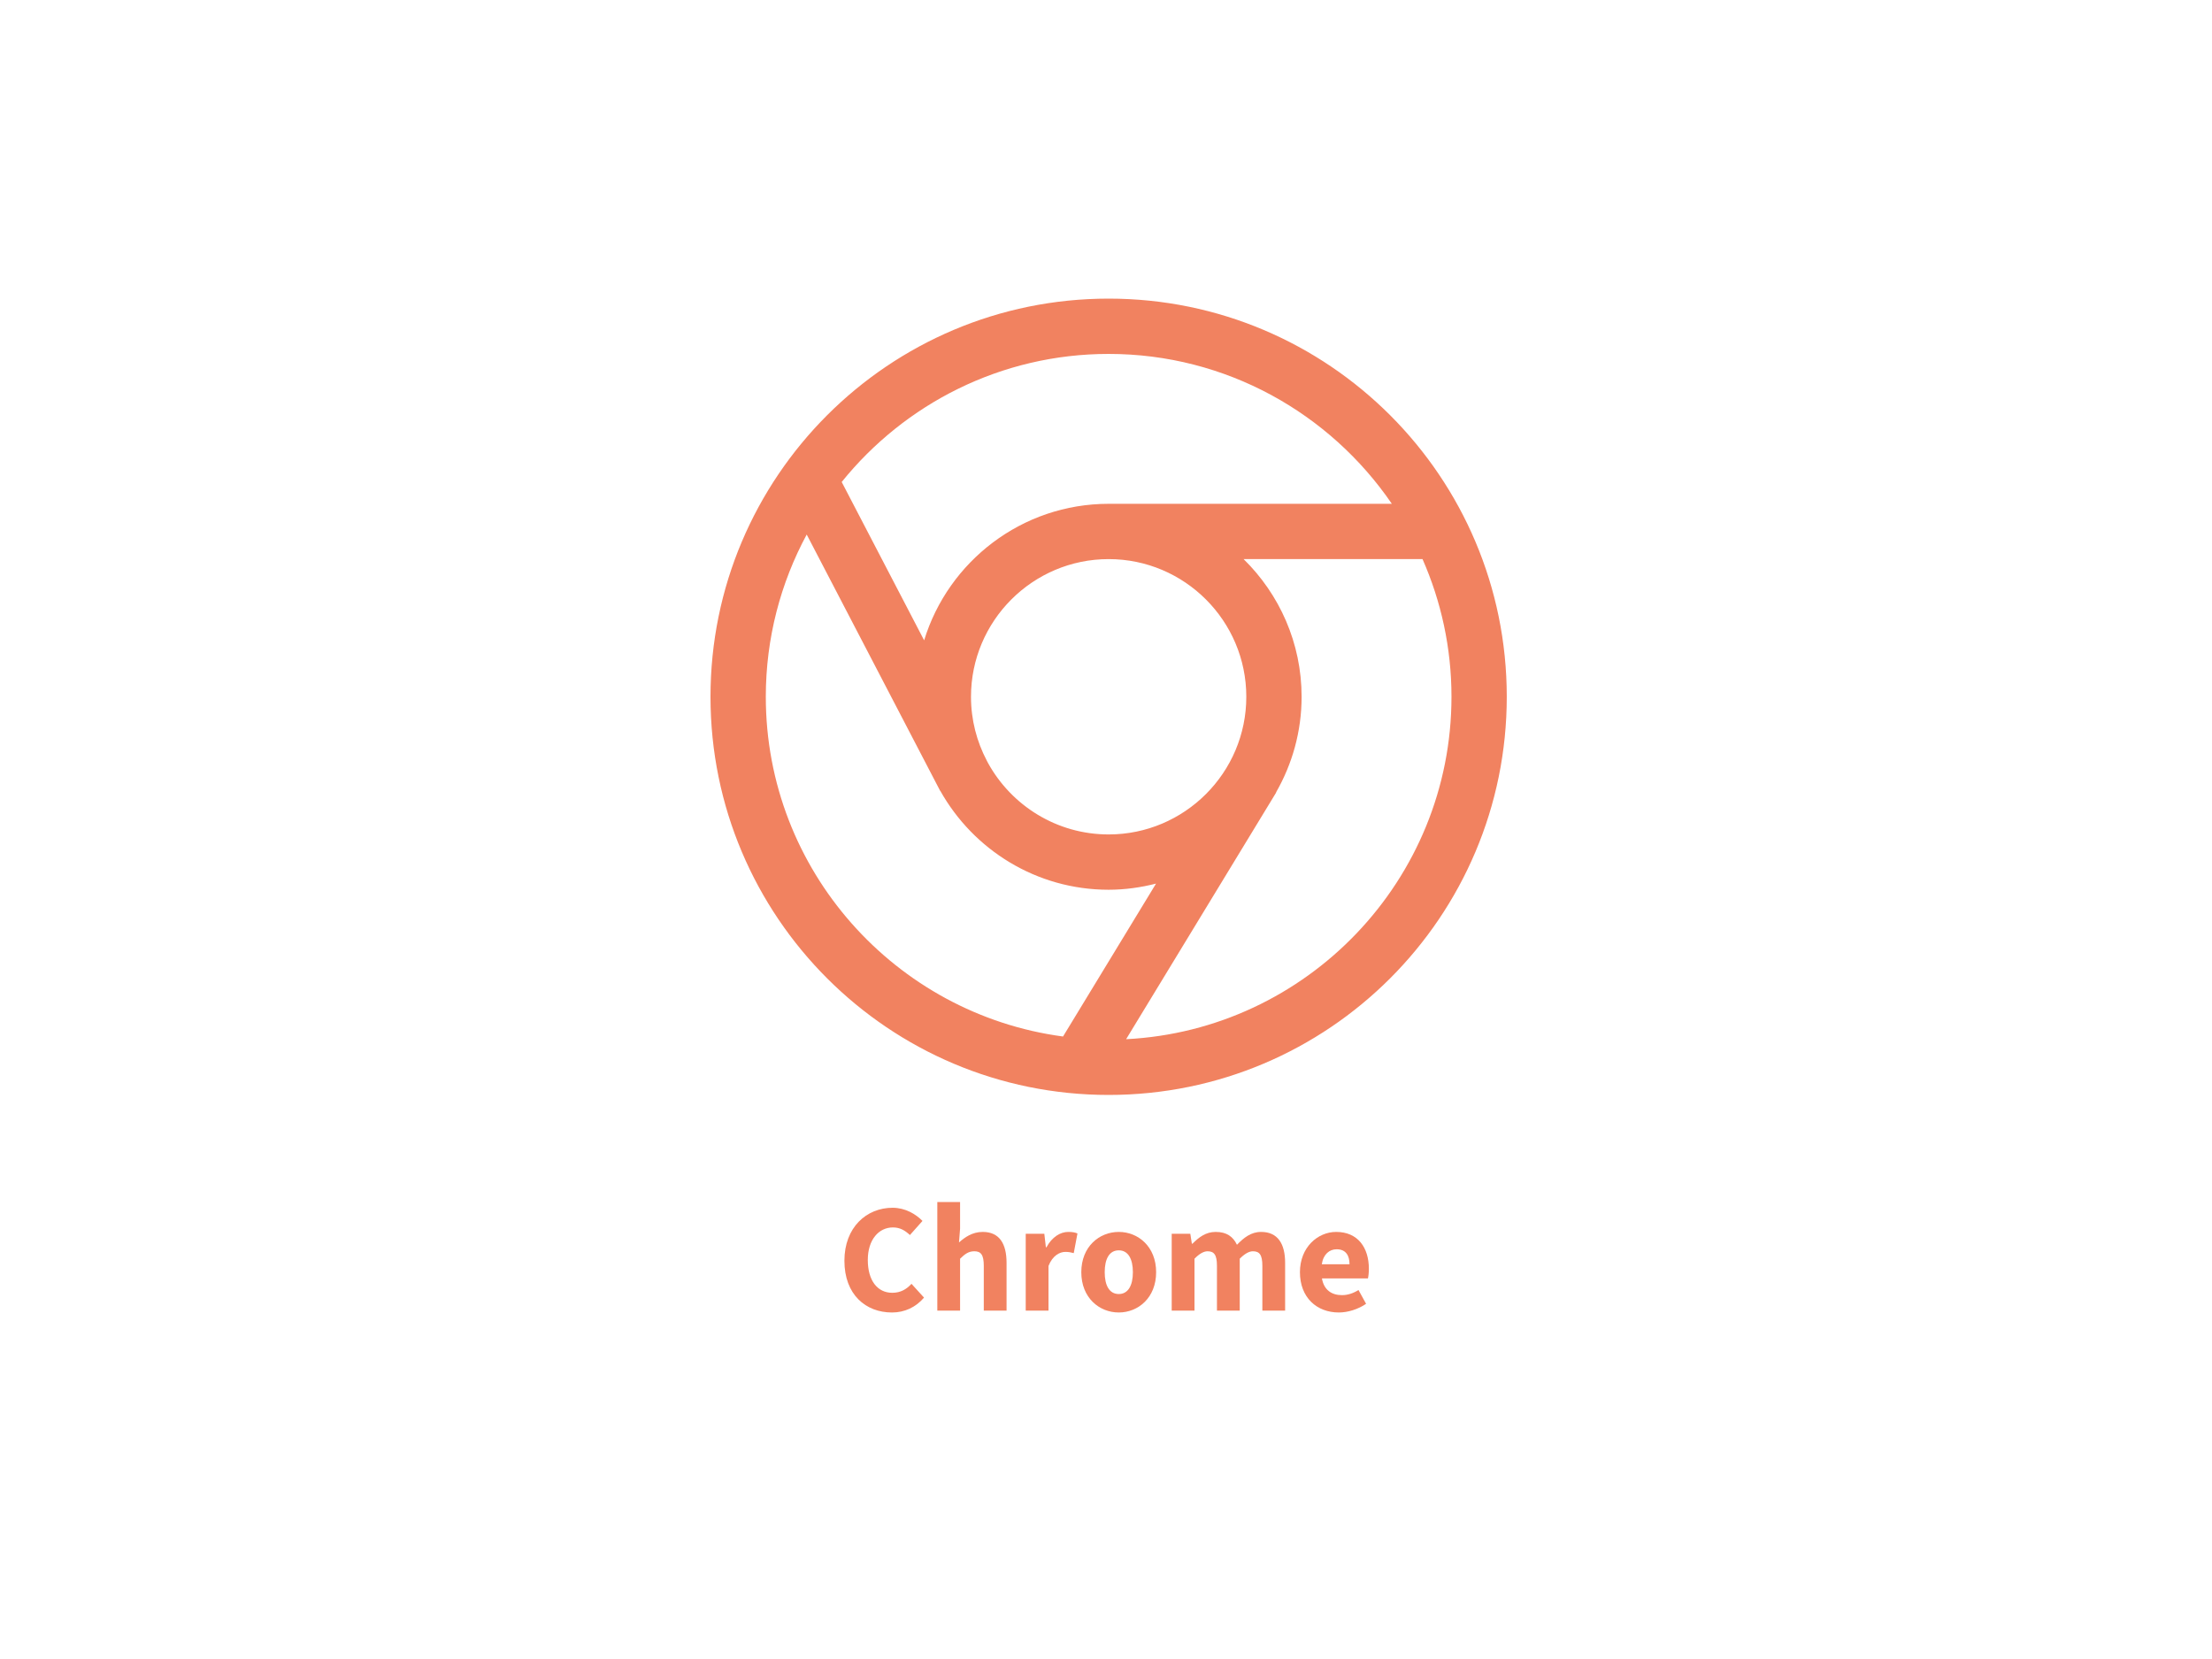
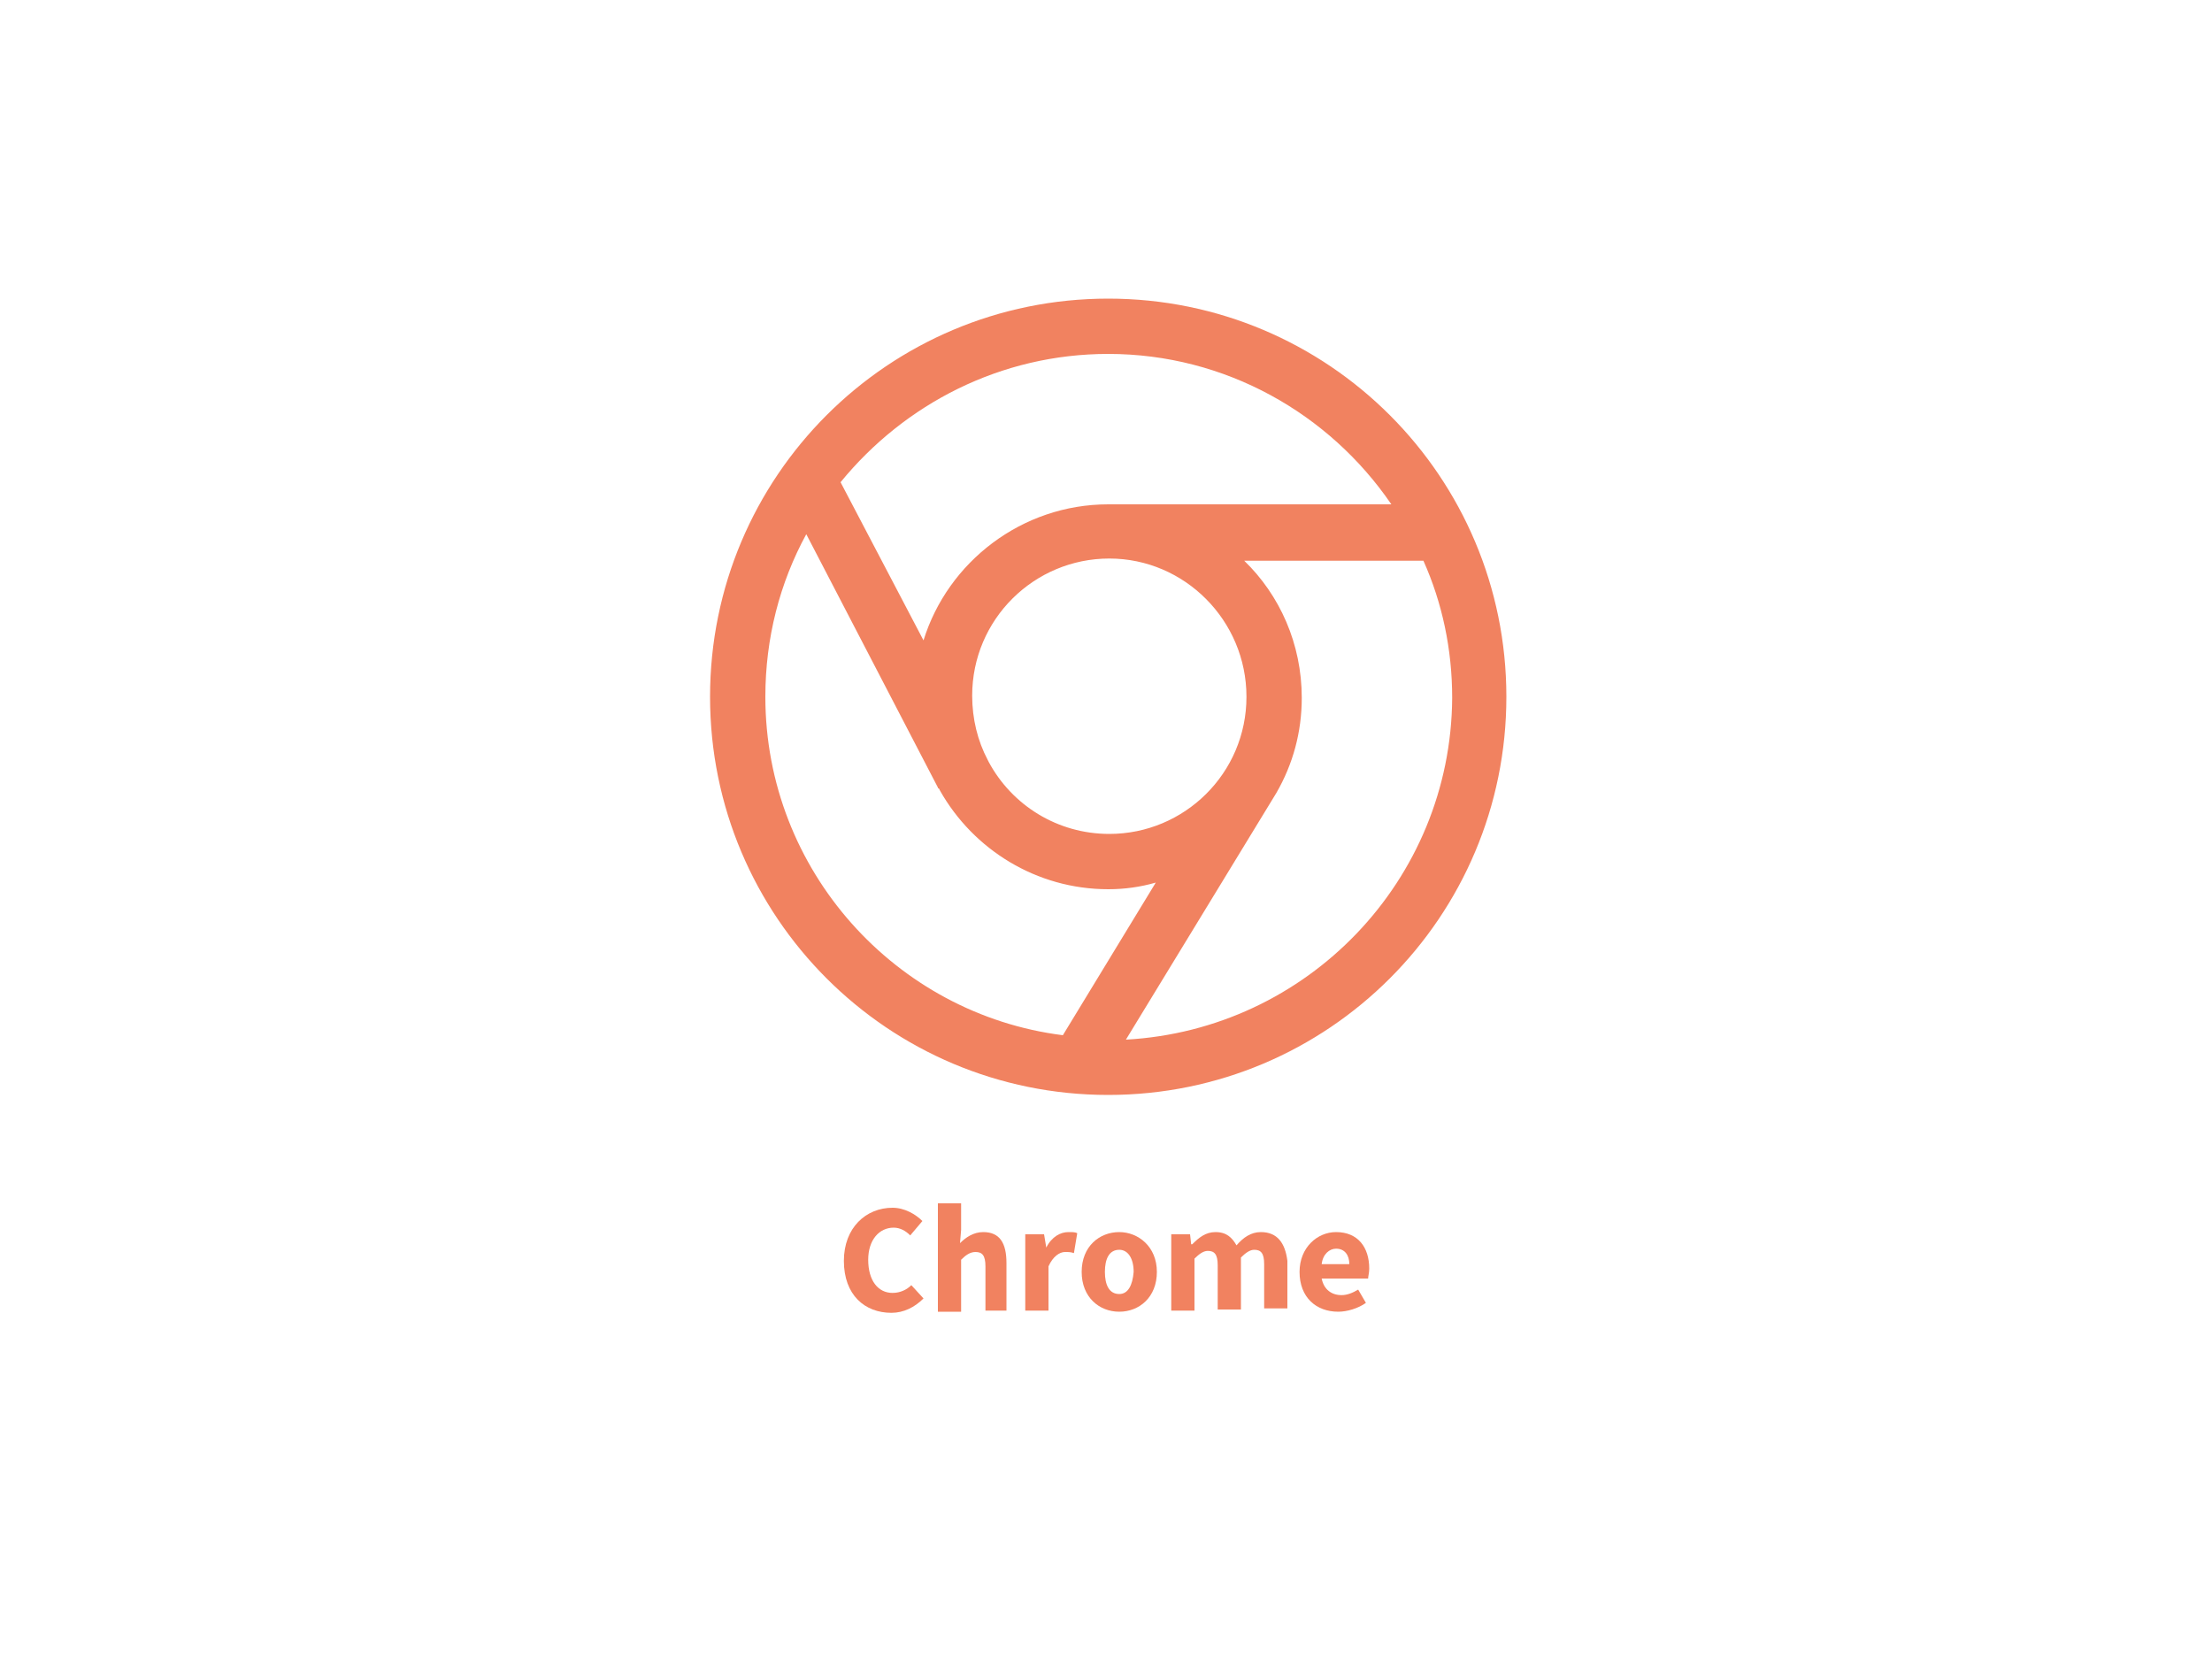
<svg xmlns="http://www.w3.org/2000/svg" version="1.1" id="Layer_1" x="0px" y="0px" width="200px" height="150px" viewBox="0 0 200 150" enable-background="new 0 0 200 150" xml:space="preserve">
  <rect fill="#FFFFFF" width="200" height="150" />
  <g>
-     <path fill="#F18260" d="M80.676,116.889c-1.331,0-2.213-1.092-2.213-2.969c0-1.836,0.995-2.941,2.269-2.941   c0.645,0,1.079,0.266,1.541,0.686l1.134-1.274c-0.616-0.63-1.569-1.19-2.703-1.19c-2.354,0-4.356,1.765-4.356,4.791   c0,3.066,1.933,4.678,4.3,4.678c1.135,0,2.143-0.462,2.899-1.345l-1.134-1.247C81.965,116.566,81.433,116.889,80.676,116.889z" />
-     <path fill="#F18260" d="M88.852,111.385c-0.938,0-1.625,0.49-2.143,0.952l0.098-1.247v-2.409h-2.059v9.819h2.059v-4.692   c0.448-0.435,0.771-0.673,1.289-0.673c0.588,0,0.854,0.309,0.854,1.316v4.049h2.059v-4.314   C91.009,112.449,90.364,111.385,88.852,111.385z" />
-     <path fill="#F18260" d="M94.619,112.771h-0.056l-0.14-1.219h-1.681v6.947h2.059v-4.034c0.364-0.938,1.008-1.274,1.527-1.274   c0.294,0,0.504,0.042,0.756,0.111l0.336-1.778c-0.196-0.084-0.434-0.14-0.826-0.14C95.879,111.385,95.123,111.832,94.619,112.771z" />
-     <path fill="#F18260" d="M101.157,111.385c-1.765,0-3.39,1.33-3.39,3.642s1.625,3.642,3.39,3.642c1.751,0,3.376-1.33,3.376-3.642   S102.908,111.385,101.157,111.385z M101.157,117.001c-0.854,0-1.274-0.771-1.274-1.975c0-1.205,0.42-1.976,1.274-1.976   c0.841,0,1.274,0.771,1.274,1.976C102.432,116.23,101.998,117.001,101.157,117.001z" />
-     <path fill="#F18260" d="M114.025,111.385c-0.924,0-1.568,0.531-2.185,1.162c-0.351-0.742-0.938-1.162-1.919-1.162   c-0.91,0-1.527,0.49-2.102,1.064h-0.056l-0.14-0.896h-1.682v6.947h2.06v-4.692c0.435-0.448,0.841-0.673,1.177-0.673   c0.588,0,0.854,0.309,0.854,1.316v4.049h2.06v-4.692c0.448-0.448,0.841-0.673,1.19-0.673c0.589,0,0.855,0.309,0.855,1.316v4.049   h2.059v-4.314C116.197,112.449,115.525,111.385,114.025,111.385z" />
-     <path fill="#F18260" d="M120.812,111.385c-1.666,0-3.277,1.387-3.277,3.642c0,2.297,1.527,3.642,3.516,3.642   c0.826,0,1.751-0.294,2.465-0.784l-0.686-1.247c-0.504,0.309-0.98,0.463-1.499,0.463c-0.925,0-1.625-0.463-1.808-1.514h4.161   c0.042-0.168,0.084-0.504,0.084-0.868C123.769,112.827,122.788,111.385,120.812,111.385z M119.51,114.312   c0.141-0.925,0.701-1.358,1.346-1.358c0.826,0,1.162,0.561,1.162,1.358H119.51z" />
-     <path fill="#F18260" d="M100.238,27c-19.881,0-35.998,16.118-35.998,36s16.117,36,35.998,36s35.998-16.118,35.998-36   S120.119,27,100.238,27z M100.238,32c10.627,0,20.019,5.378,25.606,13.552h-25.606c-7.845,0-14.493,5.206-16.681,12.344   l-7.454-14.317C81.789,36.525,90.493,32,100.238,32z M112.686,63c0,6.863-5.584,12.447-12.447,12.447   c-4.694,0-8.787-2.614-10.907-6.461l-0.099-0.191c-0.916-1.733-1.44-3.703-1.44-5.795c0-6.864,5.583-12.448,12.447-12.448   S112.686,56.136,112.686,63z M69.241,63c0-5.304,1.341-10.3,3.698-14.67l11.916,22.886c0.024,0.044,0.046,0.09,0.07,0.134   l0.082,0.157l0.01-0.005c2.989,5.33,8.688,8.945,15.221,8.945c1.481,0,2.912-0.206,4.286-0.555l-8.409,13.825   C80.966,91.693,69.241,78.695,69.241,63z M101.819,93.96l13.57-22.308l-0.015-0.009c1.463-2.551,2.312-5.497,2.312-8.643   c0-4.872-2.013-9.279-5.244-12.448h16.177c1.679,3.813,2.618,8.022,2.618,12.448C131.236,79.563,118.18,93.134,101.819,93.96z" />
+     <path fill="#F18260" d="M80.7,116.9c-1.3,0-2.2-1.1-2.2-3c0-1.8,1-2.9,2.3-2.9c0.6,0,1.1,0.3,1.5,0.7l1.1-1.3   c-0.6-0.6-1.6-1.2-2.7-1.2c-2.4,0-4.4,1.8-4.4,4.8c0,3.1,1.9,4.7,4.3,4.7c1.1,0,2.1-0.5,2.9-1.3l-1.1-1.2   C82,116.6,81.4,116.9,80.7,116.9z" />
+     <path fill="#F18260" d="M88.9,111.4c-0.9,0-1.6,0.5-2.1,1l0.1-1.2v-2.4h-2.1v9.8h2.1v-4.7c0.4-0.4,0.8-0.7,1.3-0.7   c0.6,0,0.9,0.3,0.9,1.3v4H91v-4.3C91,112.4,90.4,111.4,88.9,111.4z" />
+     <path fill="#F18260" d="M94.6,112.8L94.6,112.8l-0.2-1.2h-1.7v6.9h2.1v-4c0.4-0.9,1-1.3,1.5-1.3c0.3,0,0.5,0,0.8,0.1l0.3-1.8   c-0.2-0.1-0.4-0.1-0.8-0.1C95.9,111.4,95.1,111.8,94.6,112.8z" />
+     <path fill="#F18260" d="M101.2,111.4c-1.8,0-3.4,1.3-3.4,3.6s1.6,3.6,3.4,3.6c1.8,0,3.4-1.3,3.4-3.6S102.9,111.4,101.2,111.4z    M101.2,117c-0.9,0-1.3-0.8-1.3-2c0-1.2,0.4-2,1.3-2c0.8,0,1.3,0.8,1.3,2C102.4,116.2,102,117,101.2,117z" />
+     <path fill="#F18260" d="M114,111.4c-0.9,0-1.6,0.5-2.2,1.2c-0.4-0.7-0.9-1.2-1.9-1.2c-0.9,0-1.5,0.5-2.1,1.1h-0.1l-0.1-0.9h-1.7   v6.9h2.1v-4.7c0.4-0.4,0.8-0.7,1.2-0.7c0.6,0,0.9,0.3,0.9,1.3v4h2.1v-4.7c0.4-0.4,0.8-0.7,1.2-0.7c0.6,0,0.9,0.3,0.9,1.3v4h2.1   v-4.3C116.2,112.4,115.5,111.4,114,111.4z" />
+     <path fill="#F18260" d="M120.8,111.4c-1.7,0-3.3,1.4-3.3,3.6c0,2.3,1.5,3.6,3.5,3.6c0.8,0,1.8-0.3,2.5-0.8l-0.7-1.2   c-0.5,0.3-1,0.5-1.5,0.5c-0.9,0-1.6-0.5-1.8-1.5h4.2c0-0.2,0.1-0.5,0.1-0.9C123.8,112.8,122.8,111.4,120.8,111.4z M119.5,114.3   c0.1-0.9,0.7-1.4,1.3-1.4c0.8,0,1.2,0.6,1.2,1.4H119.5z" />
+     <path fill="#F18260" d="M100.2,27c-19.9,0-36,16.1-36,36s16.1,36,36,36s36-16.1,36-36S120.1,27,100.2,27z M100.2,32   c10.6,0,20,5.4,25.6,13.6h-25.6c-7.8,0-14.5,5.2-16.7,12.3l-7.5-14.3C81.8,36.5,90.5,32,100.2,32z M112.7,63   c0,6.9-5.6,12.4-12.4,12.4c-4.7,0-8.8-2.6-10.9-6.5l-0.1-0.2c-0.9-1.7-1.4-3.7-1.4-5.8c0-6.9,5.6-12.4,12.4-12.4   S112.7,56.1,112.7,63z M69.2,63c0-5.3,1.3-10.3,3.7-14.7l11.9,22.9c0,0,0,0.1,0.1,0.1l0.1,0.2l0,0c3,5.3,8.7,8.9,15.2,8.9   c1.5,0,2.9-0.2,4.3-0.6l-8.4,13.8C81,91.7,69.2,78.7,69.2,63z M101.8,94l13.6-22.3l0,0c1.5-2.6,2.3-5.5,2.3-8.6   c0-4.9-2-9.3-5.2-12.4h16.2c1.7,3.8,2.6,8,2.6,12.4C131.2,79.6,118.2,93.1,101.8,94z" />
  </g>
</svg>
